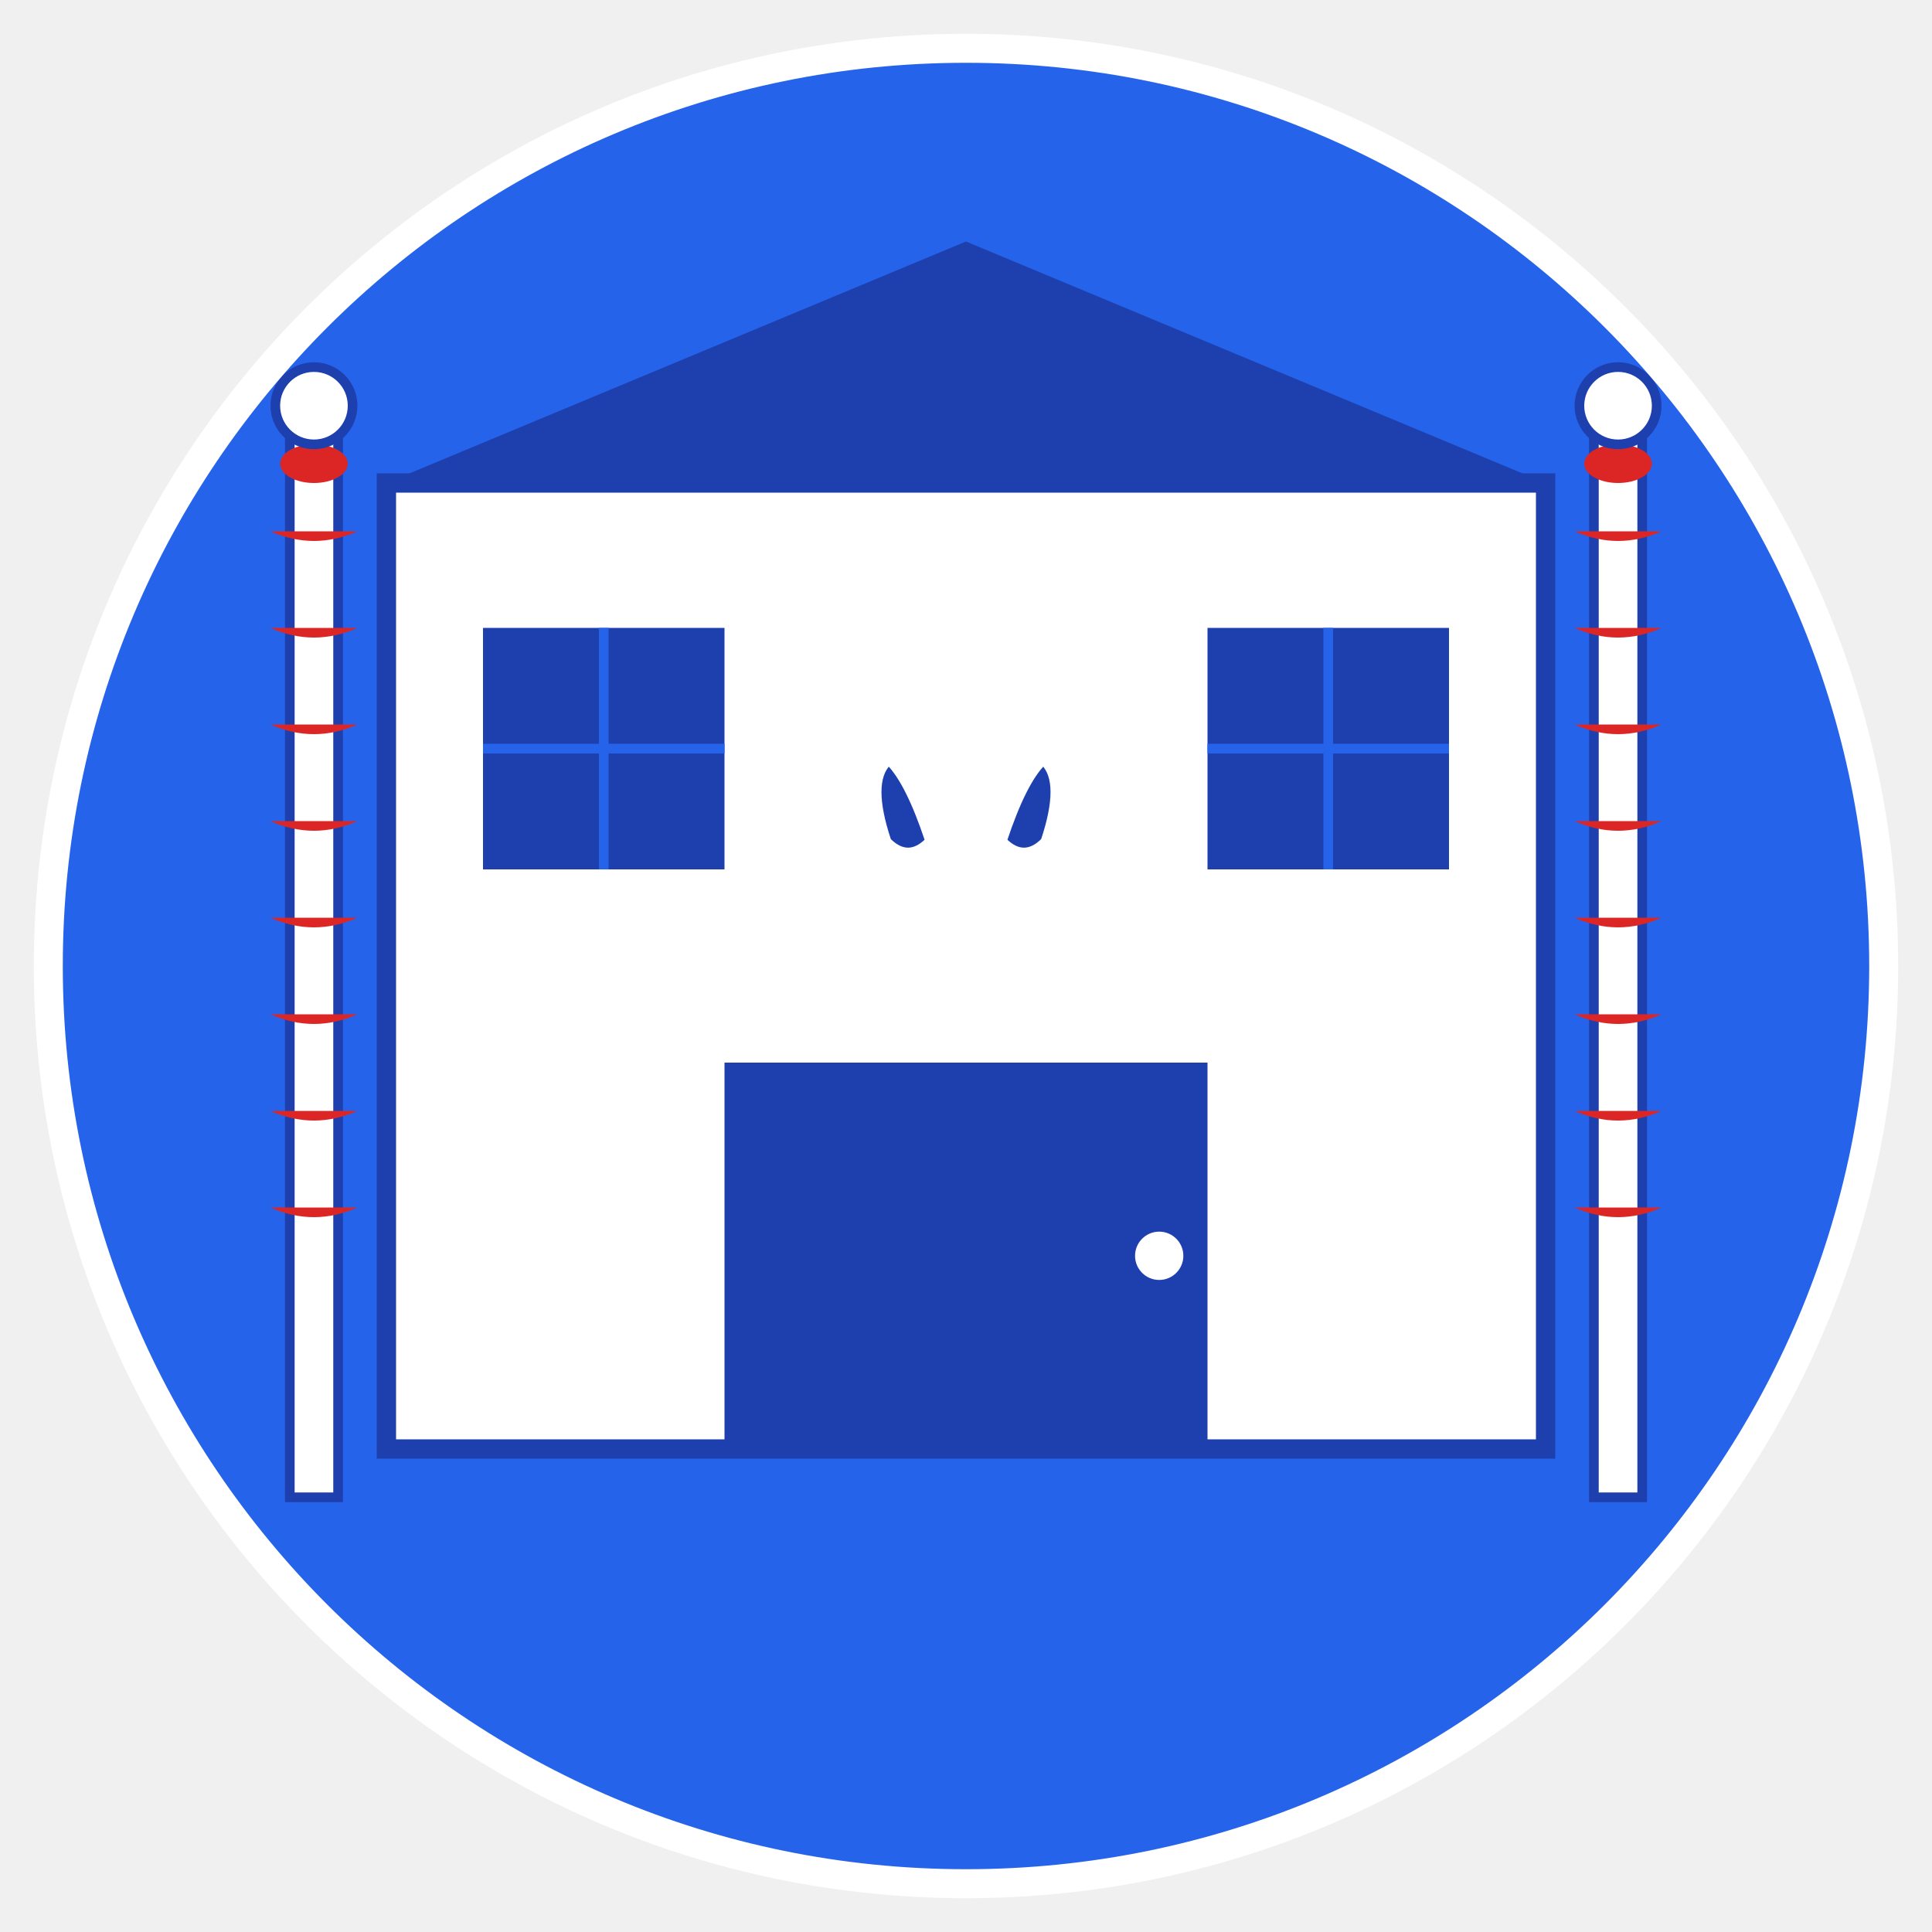
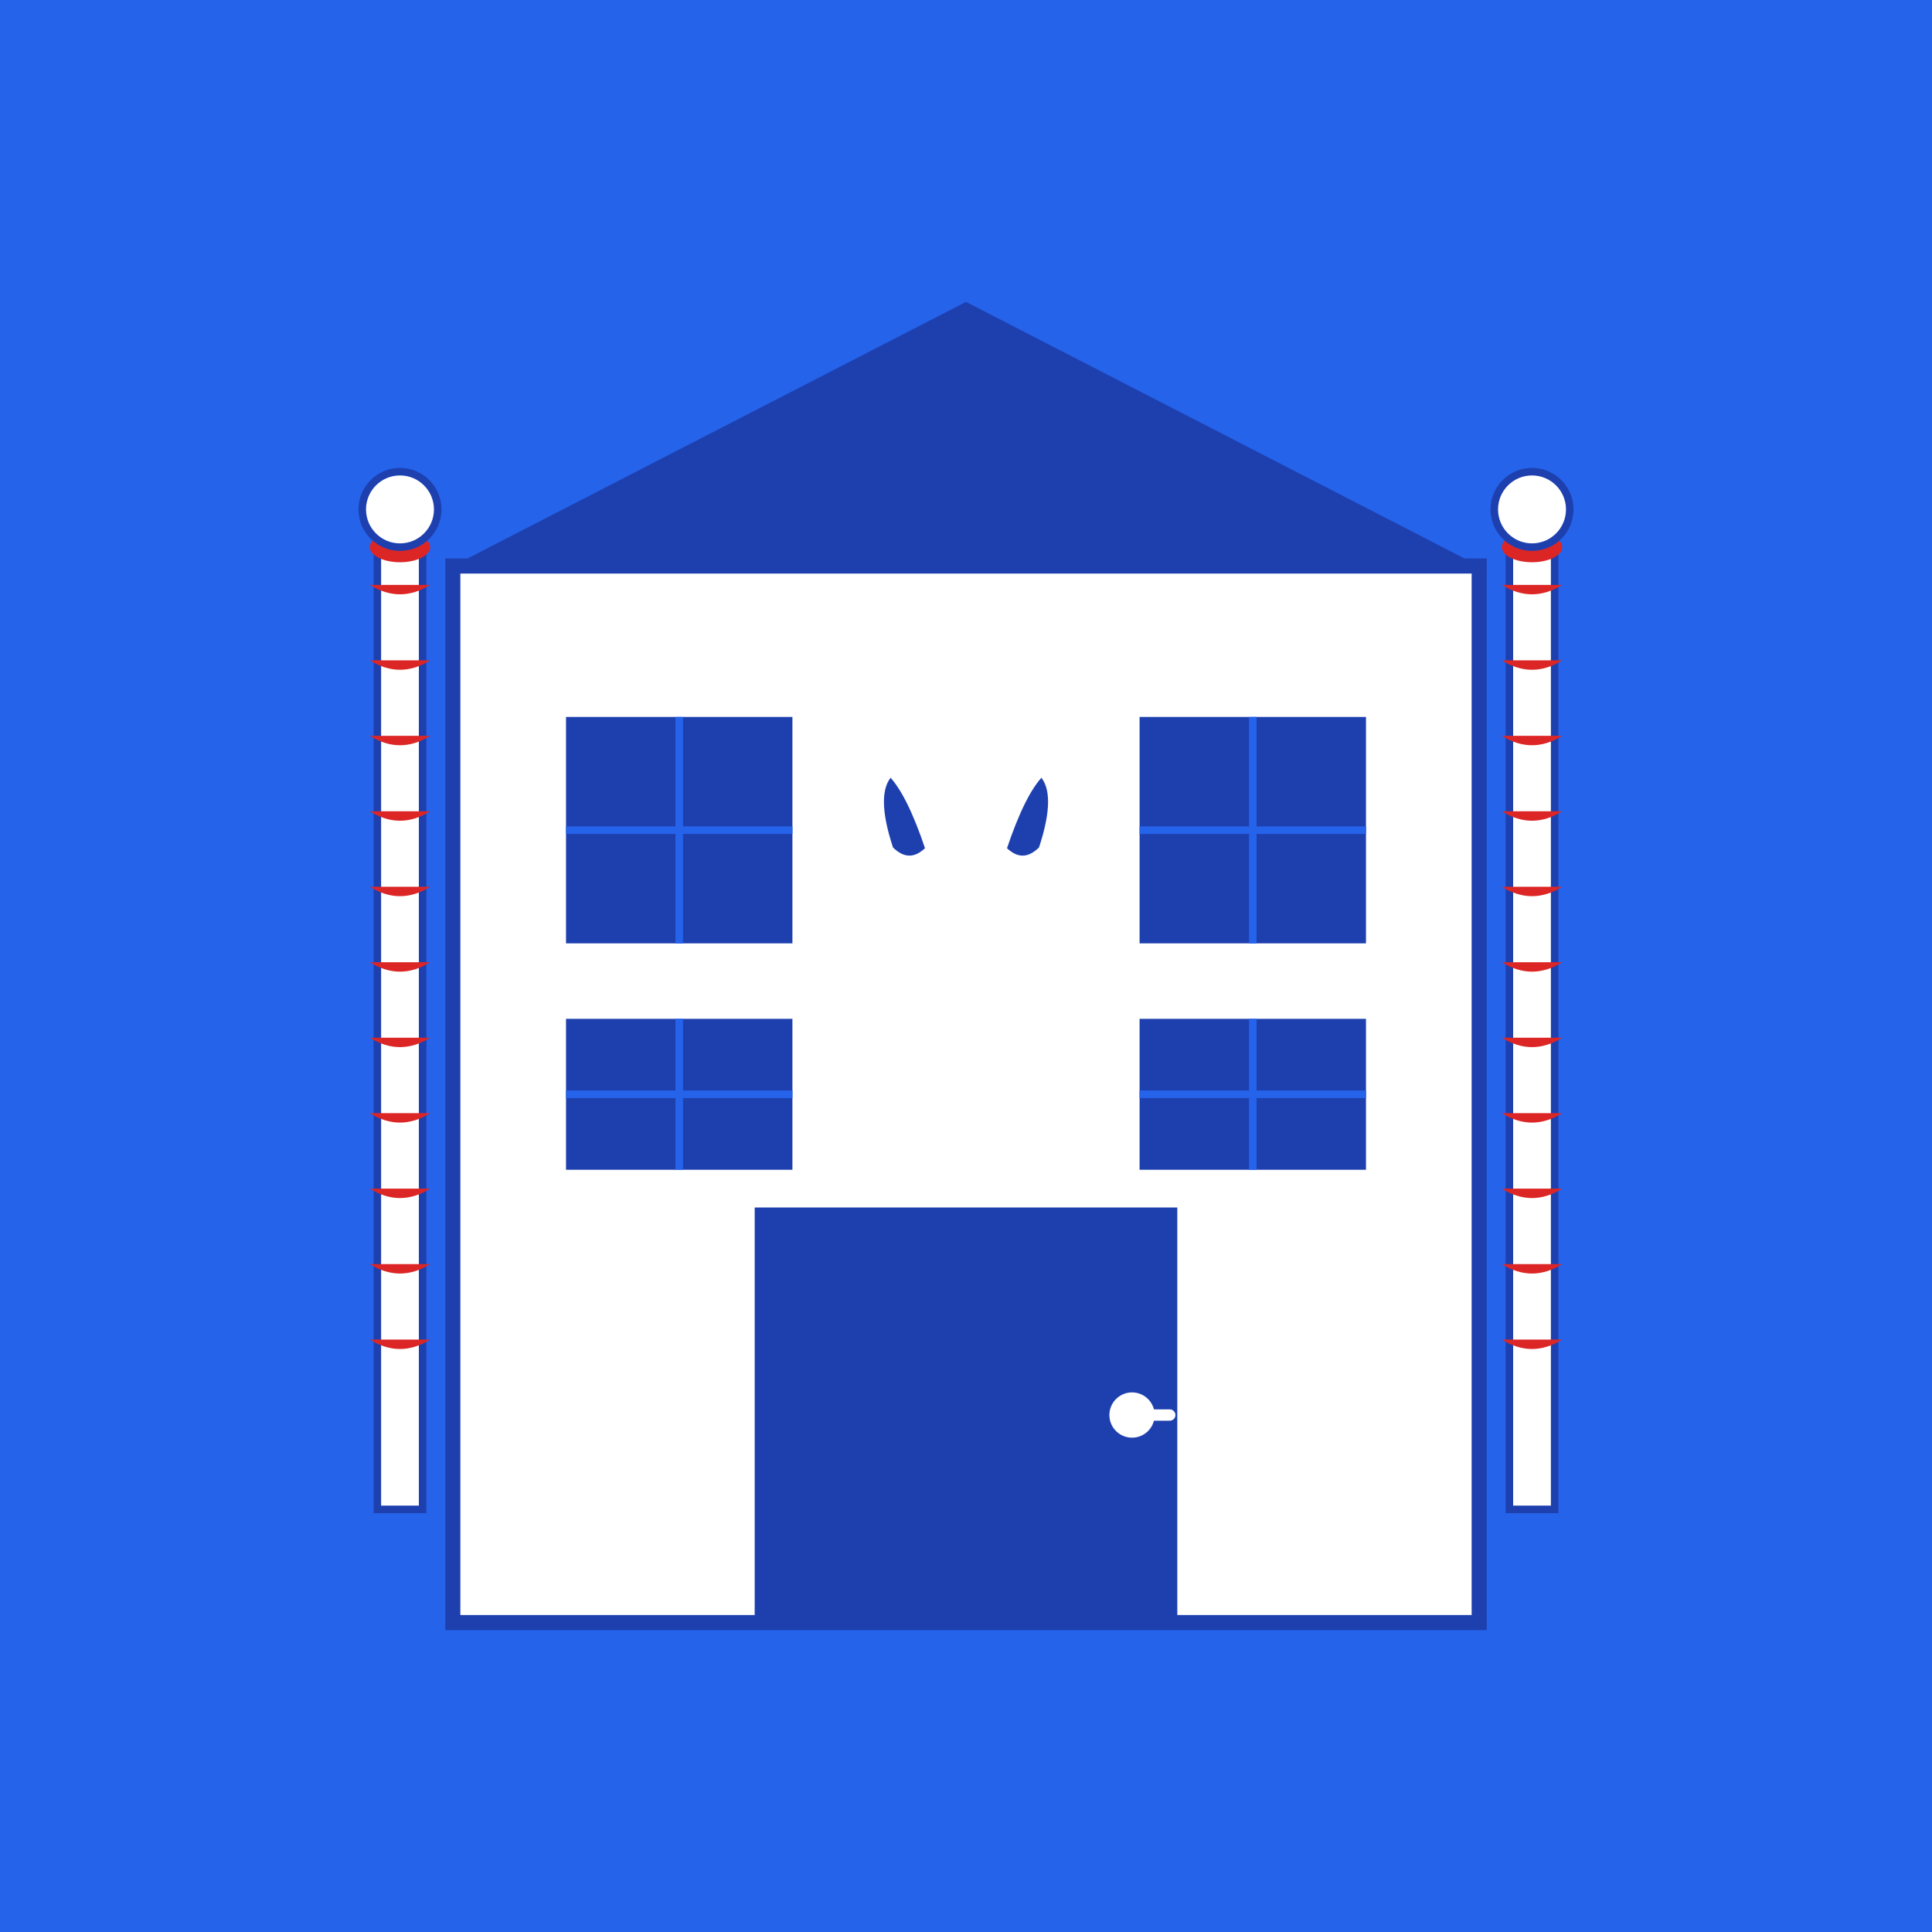
- <svg xmlns="http://www.w3.org/2000/svg" viewBox="0 0 200 200">
+ <svg xmlns="http://www.w3.org/2000/svg" viewBox="0 0 512 512">
  <defs>
    <style>
      .shop-bg { fill: #2563EB; }
      .shop-white { fill: #FFFFFF; }
      .shop-dark { fill: #1E40AF; }
-       .shop-red { fill: #DC2626; }
    </style>
  </defs>
-   <circle cx="100" cy="100" r="95" class="shop-bg" />
+   <rect width="512" height="512" class="shop-bg" />
  <g>
-     <rect x="40" y="50" width="120" height="100" class="shop-white" stroke="#1E40AF" stroke-width="2" />
-     <polygon points="40,50 100,25 160,50" class="shop-dark" />
-     <rect x="75" y="110" width="50" height="40" class="shop-dark" />
-     <circle cx="120" cy="130" r="2.5" class="shop-white" />
-     <rect x="50" y="65" width="25" height="25" class="shop-dark" />
-     <line x1="62.5" y1="65" x2="62.5" y2="90" stroke="#2563EB" stroke-width="1" />
-     <line x1="50" y1="77.5" x2="75" y2="77.5" stroke="#2563EB" stroke-width="1" />
-     <rect x="125" y="65" width="25" height="25" class="shop-dark" />
-     <line x1="137.5" y1="65" x2="137.5" y2="90" stroke="#2563EB" stroke-width="1" />
-     <line x1="125" y1="77.5" x2="150" y2="77.5" stroke="#2563EB" stroke-width="1" />
+     <rect x="120" y="150" width="272" height="280" class="shop-white" stroke="#1E40AF" stroke-width="4" />
+     <polygon points="120,150 256,80 392,150" class="shop-dark" />
+     <rect x="200" y="320" width="112" height="110" class="shop-dark" />
+     <circle cx="300" cy="375" r="6" class="shop-white" />
+     <line x1="305" y1="375" x2="310" y2="375" stroke="#FFFFFF" stroke-width="3" stroke-linecap="round" />
+     <rect x="150" y="190" width="60" height="60" class="shop-dark" />
+     <line x1="180" y1="190" x2="180" y2="250" stroke="#2563EB" stroke-width="2" />
+     <line x1="150" y1="220" x2="210" y2="220" stroke="#2563EB" stroke-width="2" />
+     <rect x="302" y="190" width="60" height="60" class="shop-dark" />
+     <line x1="332" y1="190" x2="332" y2="250" stroke="#2563EB" stroke-width="2" />
+     <line x1="302" y1="220" x2="362" y2="220" stroke="#2563EB" stroke-width="2" />
+     <rect x="150" y="270" width="60" height="40" class="shop-dark" />
+     <line x1="180" y1="270" x2="180" y2="310" stroke="#2563EB" stroke-width="2" />
+     <line x1="150" y1="290" x2="210" y2="290" stroke="#2563EB" stroke-width="2" />
+     <rect x="302" y="270" width="60" height="40" class="shop-dark" />
+     <line x1="332" y1="270" x2="332" y2="310" stroke="#2563EB" stroke-width="2" />
+     <line x1="302" y1="290" x2="362" y2="290" stroke="#2563EB" stroke-width="2" />
    <g>
-       <rect x="30" y="45" width="5" height="110" class="shop-white" stroke="#1E40AF" stroke-width="1" />
-       <ellipse cx="32.5" cy="48" rx="3.5" ry="2" class="shop-red" />
-       <path d="M 28 55 Q 32.5 57 37 55" class="shop-red" />
-       <path d="M 28 65 Q 32.5 67 37 65" class="shop-red" />
-       <path d="M 28 75 Q 32.5 77 37 75" class="shop-red" />
-       <path d="M 28 85 Q 32.5 87 37 85" class="shop-red" />
-       <path d="M 28 95 Q 32.5 97 37 95" class="shop-red" />
-       <path d="M 28 105 Q 32.5 107 37 105" class="shop-red" />
-       <path d="M 28 115 Q 32.5 117 37 115" class="shop-red" />
-       <path d="M 28 125 Q 32.5 127 37 125" class="shop-red" />
-       <circle cx="32.5" cy="42" r="4" class="shop-white" stroke="#1E40AF" stroke-width="1" />
+       <rect x="100" y="140" width="12" height="260" class="shop-white" stroke="#1E40AF" stroke-width="2" />
+       <ellipse cx="106" cy="145" rx="8" ry="4" fill="#DC2626" />
+       <path d="M 98 155 Q 106 160 114 155" fill="#DC2626" />
+       <path d="M 98 175 Q 106 180 114 175" fill="#DC2626" />
+       <path d="M 98 195 Q 106 200 114 195" fill="#DC2626" />
+       <path d="M 98 215 Q 106 220 114 215" fill="#DC2626" />
+       <path d="M 98 235 Q 106 240 114 235" fill="#DC2626" />
+       <path d="M 98 255 Q 106 260 114 255" fill="#DC2626" />
+       <path d="M 98 275 Q 106 280 114 275" fill="#DC2626" />
+       <path d="M 98 295 Q 106 300 114 295" fill="#DC2626" />
+       <path d="M 98 315 Q 106 320 114 315" fill="#DC2626" />
+       <path d="M 98 335 Q 106 340 114 335" fill="#DC2626" />
+       <path d="M 98 355 Q 106 360 114 355" fill="#DC2626" />
+       <circle cx="106" cy="135" r="10" class="shop-white" stroke="#1E40AF" stroke-width="2" />
    </g>
    <g>
-       <rect x="165" y="45" width="5" height="110" class="shop-white" stroke="#1E40AF" stroke-width="1" />
-       <ellipse cx="167.5" cy="48" rx="3.5" ry="2" class="shop-red" />
-       <path d="M 163 55 Q 167.5 57 172 55" class="shop-red" />
-       <path d="M 163 65 Q 167.5 67 172 65" class="shop-red" />
-       <path d="M 163 75 Q 167.5 77 172 75" class="shop-red" />
-       <path d="M 163 85 Q 167.5 87 172 85" class="shop-red" />
-       <path d="M 163 95 Q 167.5 97 172 95" class="shop-red" />
-       <path d="M 163 105 Q 167.5 107 172 105" class="shop-red" />
-       <path d="M 163 115 Q 167.5 117 172 115" class="shop-red" />
-       <path d="M 163 125 Q 167.5 127 172 125" class="shop-red" />
-       <circle cx="167.5" cy="42" r="4" class="shop-white" stroke="#1E40AF" stroke-width="1" />
+       <rect x="400" y="140" width="12" height="260" class="shop-white" stroke="#1E40AF" stroke-width="2" />
+       <ellipse cx="406" cy="145" rx="8" ry="4" fill="#DC2626" />
+       <path d="M 398 155 Q 406 160 414 155" fill="#DC2626" />
+       <path d="M 398 175 Q 406 180 414 175" fill="#DC2626" />
+       <path d="M 398 195 Q 406 200 414 195" fill="#DC2626" />
+       <path d="M 398 215 Q 406 220 414 215" fill="#DC2626" />
+       <path d="M 398 235 Q 406 240 414 235" fill="#DC2626" />
+       <path d="M 398 255 Q 406 260 414 255" fill="#DC2626" />
+       <path d="M 398 275 Q 406 280 414 275" fill="#DC2626" />
+       <path d="M 398 295 Q 406 300 414 295" fill="#DC2626" />
+       <path d="M 398 315 Q 406 320 414 315" fill="#DC2626" />
+       <path d="M 398 335 Q 406 340 414 335" fill="#DC2626" />
+       <path d="M 398 355 Q 406 360 414 355" fill="#DC2626" />
+       <circle cx="406" cy="135" r="10" class="shop-white" stroke="#1E40AF" stroke-width="2" />
    </g>
-     <g transform="translate(100, 85)">
-       <path d="M -8 -6 Q -10 -4 -8 2 Q -6 4 -4 2 Q -6 -4 -8 -6" class="shop-dark" stroke="#FFFFFF" stroke-width="0.5" />
-       <path d="M 8 -6 Q 10 -4 8 2 Q 6 4 4 2 Q 6 -4 8 -6" class="shop-dark" stroke="#FFFFFF" stroke-width="0.5" />
-       <line x1="-4" y1="2" x2="4" y2="2" stroke="#FFFFFF" stroke-width="1" />
+     <g transform="translate(256, 220)">
+       <path d="M -20 -15 Q -25 -10 -20 5 Q -15 10 -10 5 Q -15 -10 -20 -15" class="shop-dark" stroke="#FFFFFF" stroke-width="1.5" />
+       <path d="M 20 -15 Q 25 -10 20 5 Q 15 10 10 5 Q 15 -10 20 -15" class="shop-dark" stroke="#FFFFFF" stroke-width="1.5" />
+       <line x1="-10" y1="5" x2="10" y2="5" stroke="#FFFFFF" stroke-width="2" />
    </g>
  </g>
-   <circle cx="100" cy="100" r="95" fill="none" stroke="#FFFFFF" stroke-width="3" />
</svg>
